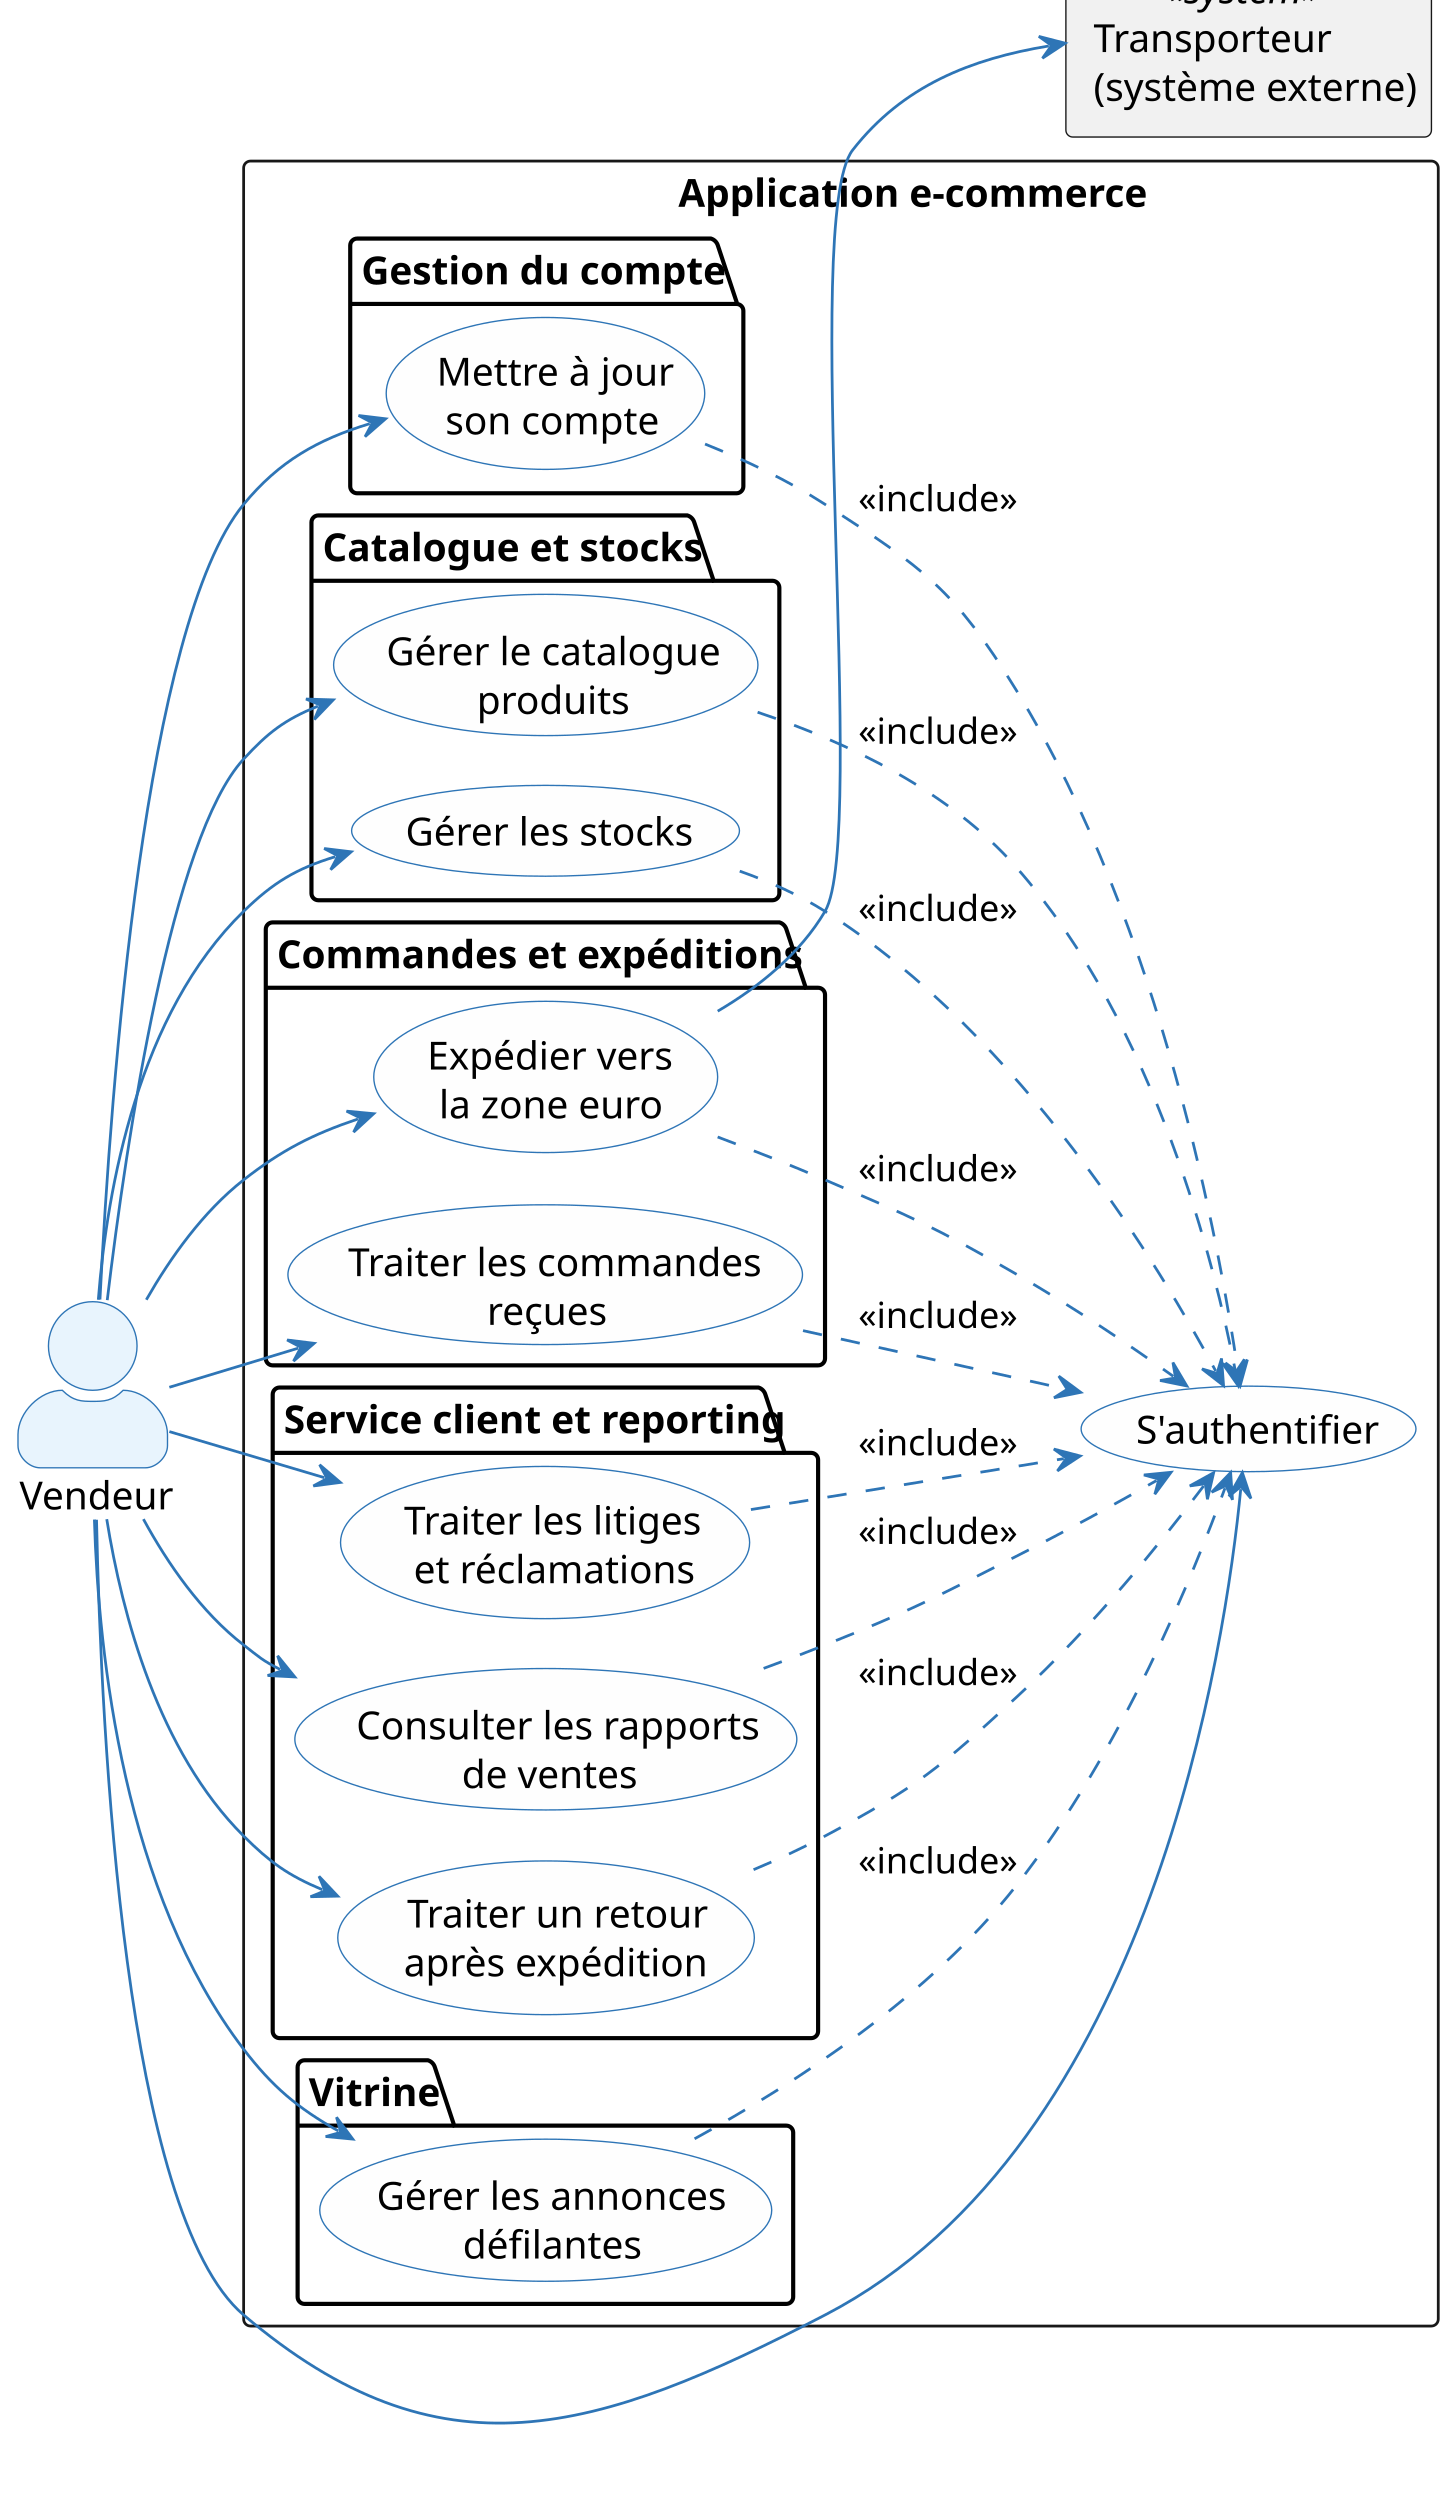
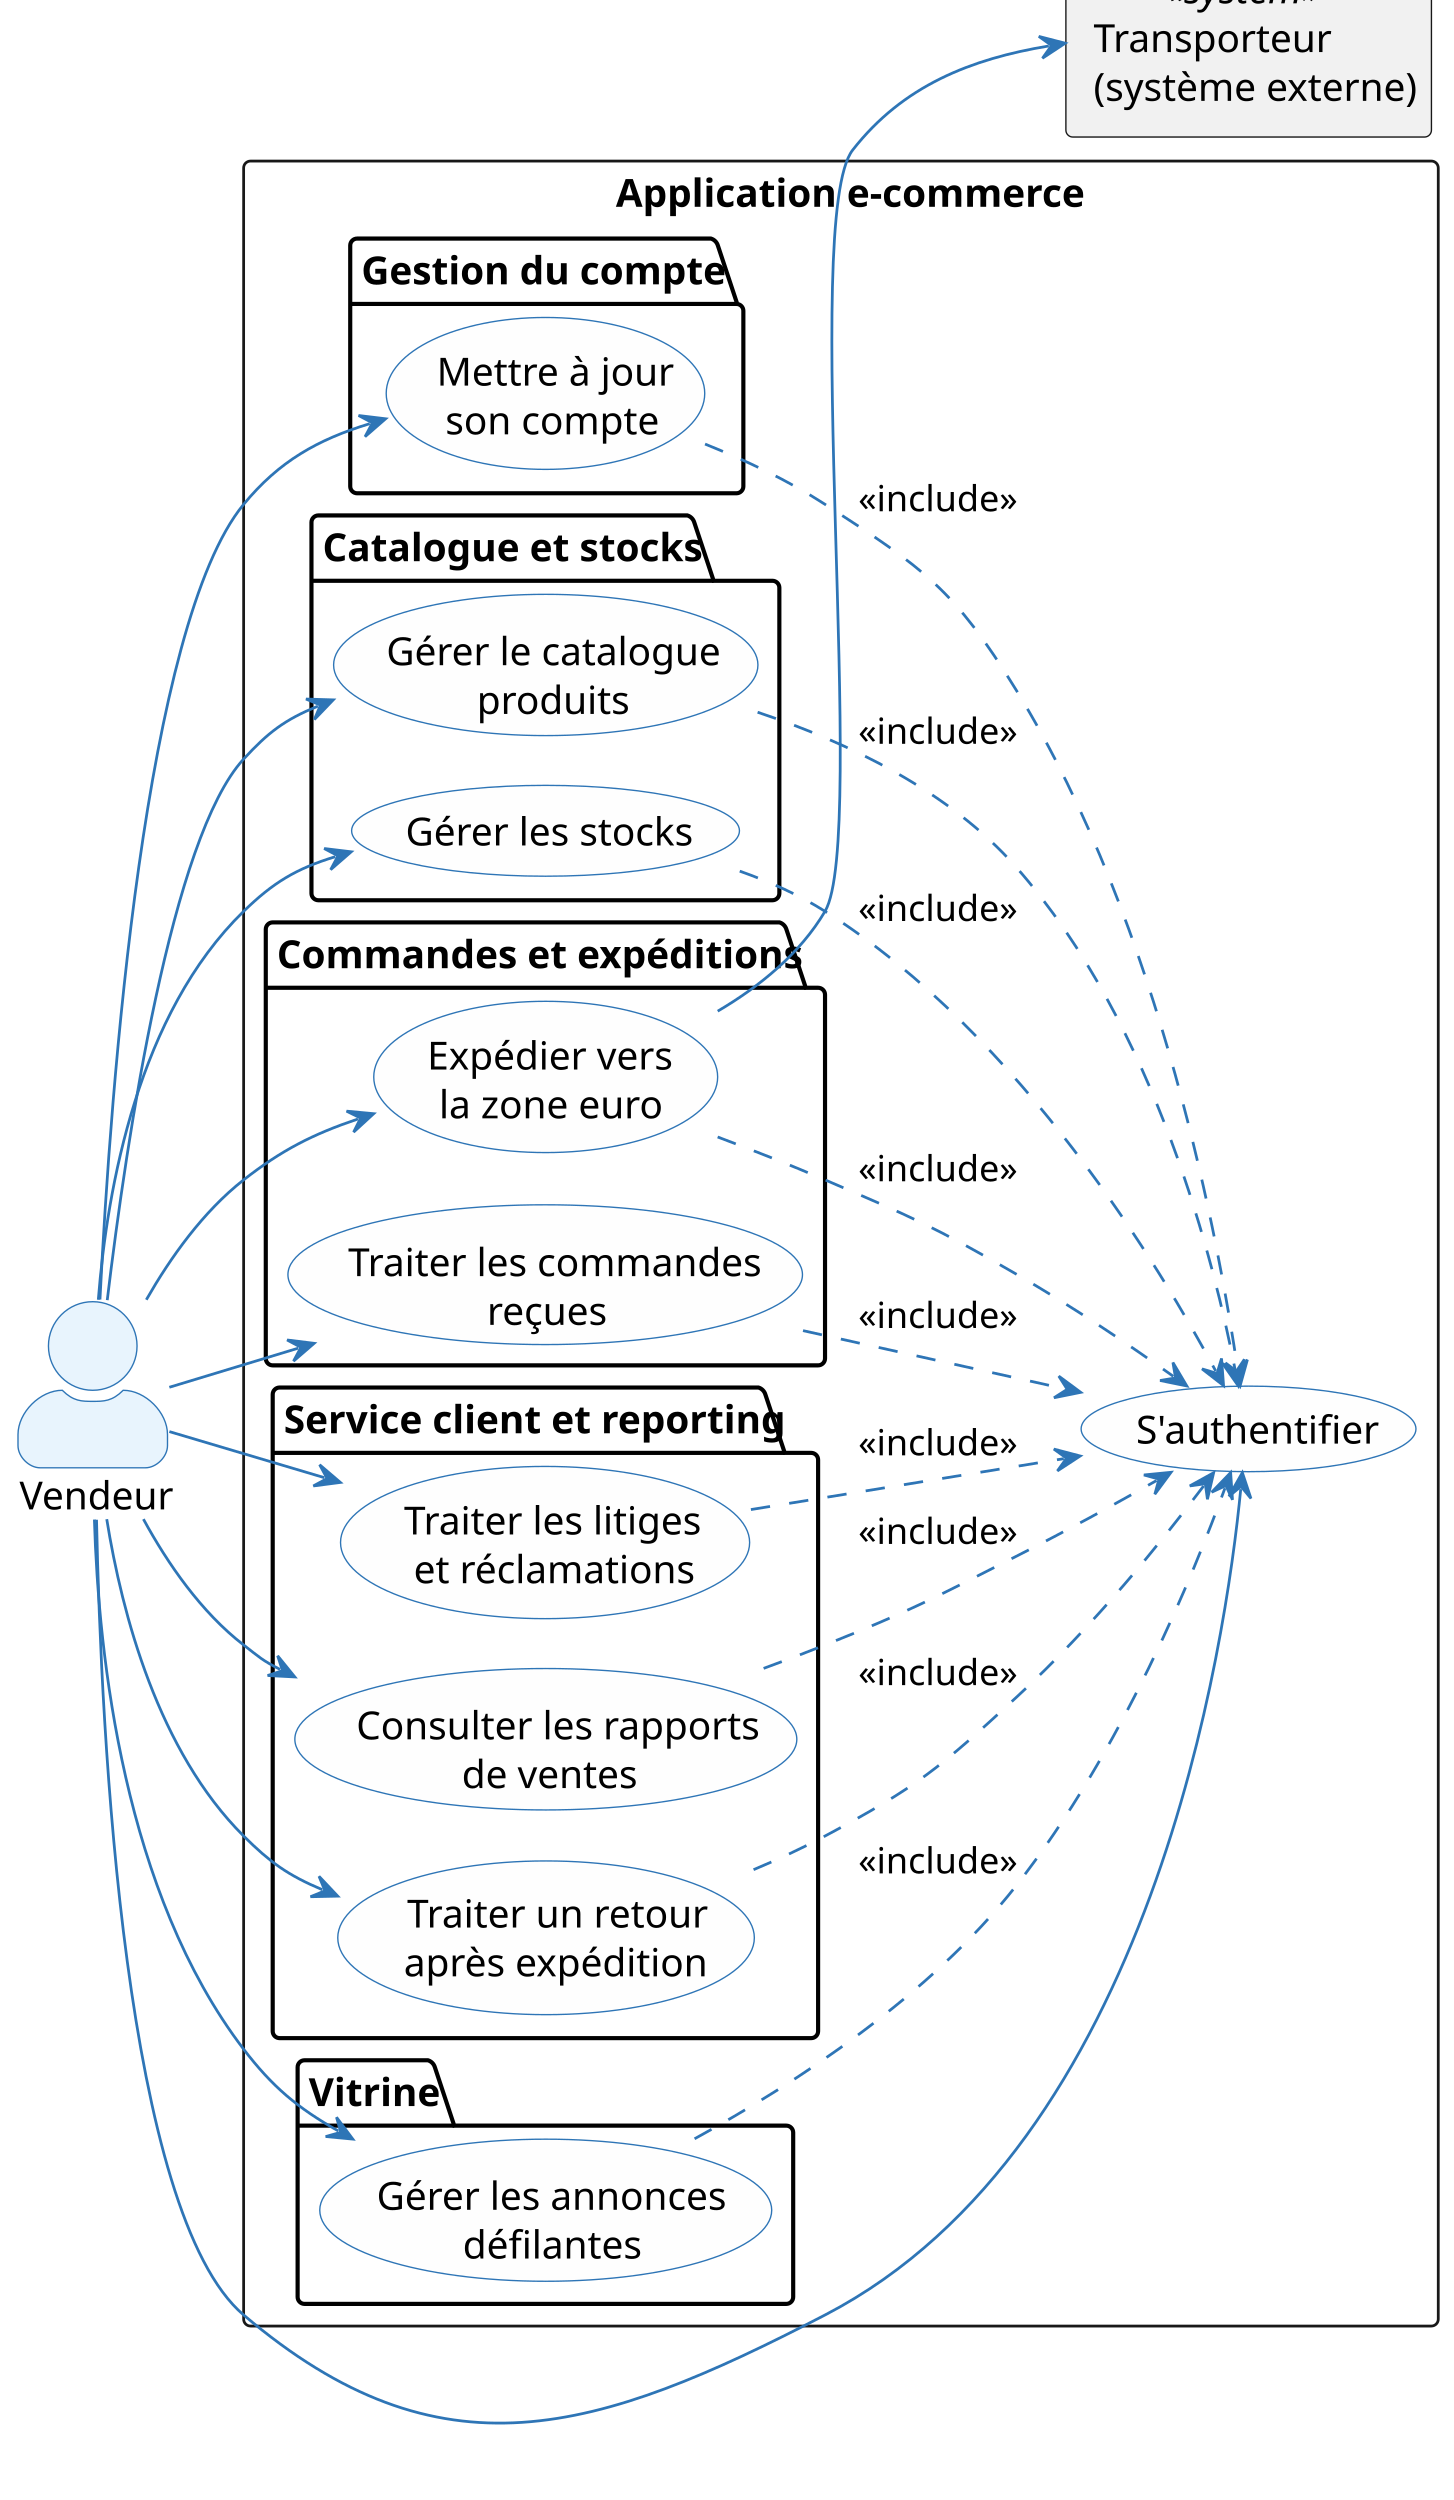
<svg xmlns="http://www.w3.org/2000/svg" contentStyleType="text/css" data-diagram-type="DESCRIPTION" height="903px" preserveAspectRatio="none" style="width:525px;height:903px;background:#FFFFFF;" version="1.1" viewBox="0 0 525 903" width="525px" zoomAndPan="magnify">
  <defs />
  <g>
    <g class="cluster" data-qualified-name="Application e-commerce" data-source-line="17" id="ent0004">
      <rect fill="none" height="782" rx="2.5" ry="2.5" style="stroke:#181818;stroke-width:1;" width="431.5" x="88" y="58.171" />
-       <text fill="#000000" font-family="sans-serif" font-size="14" font-weight="bold" lengthAdjust="spacing" textLength="117.441" x="245.029" y="74.704">Application e-commerce</text>
+       <text fill="#000000" font-family="sans-serif" font-size="14" font-weight="bold" lengthAdjust="spacing" textLength="162.6" x="222.45" y="74.704">Application e-commerce</text>
    </g>
    <g class="cluster" data-qualified-name="Application e-commerce.Gestion du compte" data-source-line="19" id="ent0006">
      <path d="M129,86.171 L256.786,86.171 A3.75,3.75 0 0 1 259.286,88.671 L266.286,109.781 L266,109.781 A2.5,2.5 0 0 1 268.5,112.281 L268.5,175.671 A2.5,2.5 0 0 1 266,178.171 L129,178.171 A2.5,2.5 0 0 1 126.5,175.671 L126.5,88.671 A2.5,2.5 0 0 1 129,86.171" fill="none" style="stroke:#000000;stroke-width:1.5;" />
      <line style="stroke:#000000;stroke-width:1.5;" x1="126.5" x2="266.286" y1="109.781" y2="109.781" />
      <text fill="#000000" font-family="sans-serif" font-size="14" font-weight="bold" lengthAdjust="spacing" textLength="126.786" x="130.5" y="102.704">Gestion du compte</text>
    </g>
    <g class="cluster" data-qualified-name="Application e-commerce.Catalogue et stocks" data-source-line="22" id="ent0008">
      <path d="M115,186.171 L248.262,186.171 A3.75,3.75 0 0 1 250.762,188.671 L257.762,209.78 L279,209.78 A2.5,2.5 0 0 1 281.5,212.28 L281.5,322.671 A2.5,2.5 0 0 1 279,325.171 L115,325.171 A2.5,2.5 0 0 1 112.5,322.671 L112.5,188.671 A2.5,2.5 0 0 1 115,186.171" fill="none" style="stroke:#000000;stroke-width:1.5;" />
      <line style="stroke:#000000;stroke-width:1.5;" x1="112.5" x2="257.762" y1="209.78" y2="209.78" />
      <text fill="#000000" font-family="sans-serif" font-size="14" font-weight="bold" lengthAdjust="spacing" textLength="132.262" x="116.5" y="202.704">Catalogue et stocks</text>
    </g>
    <g class="cluster" data-qualified-name="Application e-commerce.Commandes et exp.ditions" data-source-line="26" id="ent0011">
      <path d="M98.5,333.171 L281.541,333.171 A3.75,3.75 0 0 1 284.041,335.671 L291.041,356.781 L295.5,356.781 A2.5,2.5 0 0 1 298,359.281 L298,490.671 A2.5,2.5 0 0 1 295.5,493.171 L98.5,493.171 A2.5,2.5 0 0 1 96,490.671 L96,335.671 A2.5,2.5 0 0 1 98.5,333.171" fill="none" style="stroke:#000000;stroke-width:1.5;" />
      <line style="stroke:#000000;stroke-width:1.5;" x1="96" x2="291.041" y1="356.781" y2="356.781" />
      <text fill="#000000" font-family="sans-serif" font-size="14" font-weight="bold" lengthAdjust="spacing" textLength="182.041" x="100" y="349.704">Commandes et expéditions</text>
    </g>
    <g class="cluster" data-qualified-name="Application e-commerce.Service client et reporting" data-source-line="30" id="ent0014">
      <path d="M101,501.171 L273.944,501.171 A3.75,3.75 0 0 1 276.444,503.671 L283.444,524.78 L293,524.78 A2.5,2.5 0 0 1 295.5,527.28 L295.5,733.671 A2.5,2.5 0 0 1 293,736.171 L101,736.171 A2.5,2.5 0 0 1 98.5,733.671 L98.5,503.671 A2.5,2.5 0 0 1 101,501.171" fill="none" style="stroke:#000000;stroke-width:1.5;" />
      <line style="stroke:#000000;stroke-width:1.5;" x1="98.5" x2="283.444" y1="524.78" y2="524.78" />
      <text fill="#000000" font-family="sans-serif" font-size="14" font-weight="bold" lengthAdjust="spacing" textLength="171.944" x="102.5" y="517.704">Service client et reporting</text>
    </g>
    <g class="cluster" data-qualified-name="Application e-commerce.Vitrine" data-source-line="35" id="ent0018">
      <path d="M110,744.171 L154.565,744.171 A3.75,3.75 0 0 1 157.065,746.671 L164.065,767.78 L284,767.78 A2.5,2.5 0 0 1 286.5,770.28 L286.5,829.671 A2.5,2.5 0 0 1 284,832.171 L110,832.171 A2.5,2.5 0 0 1 107.5,829.671 L107.5,746.671 A2.5,2.5 0 0 1 110,744.171" fill="none" style="stroke:#000000;stroke-width:1.5;" />
      <line style="stroke:#000000;stroke-width:1.5;" x1="107.5" x2="164.065" y1="767.78" y2="767.78" />
      <text fill="#000000" font-family="sans-serif" font-size="14" font-weight="bold" lengthAdjust="spacing" textLength="43.565" x="111.5" y="760.704">Vitrine</text>
    </g>
    <g class="entity" data-qualified-name="Vendor" data-source-line="14" id="ent0002">
      <ellipse cx="33.5" cy="486.171" fill="#E8F4FD" rx="16" ry="16" style="stroke:#2E75B6;stroke-width:0.5;" />
      <path d="M33.5,506.171 C37.5,506.171 40.5,506.171 44.5,502.171 C52.5,502.171 60.5,510.171 60.5,518.171 L60.5,522.171 C60.5,526.171 56.5,530.171 52.5,530.171 L14.5,530.171 C10.5,530.171 6.5,526.171 6.5,522.171 L6.5,518.171 C6.5,510.171 14.5,502.171 22.5,502.171 C26.5,506.171 29.5,506.171 33.5,506.171" fill="#E8F4FD" style="stroke:#2E75B6;stroke-width:0.5;" />
      <text fill="#000000" font-family="sans-serif" font-size="14" lengthAdjust="spacing" textLength="52.931" x="7.035" y="545.204">Vendeur</text>
    </g>
    <g class="entity" data-qualified-name="Carrier" data-source-line="15" id="ent0003">
      <rect fill="#F1F1F1" height="72.828" rx="2.5" ry="2.5" style="stroke:#181818;stroke-width:0.5;" width="132.034" x="385" y="-23.329" />
      <text fill="#000000" font-family="sans-serif" font-size="14" font-style="italic" lengthAdjust="spacing" textLength="59.91" x="421.062" y="1.204">«system»</text>
      <text fill="#000000" font-family="sans-serif" font-size="14" lengthAdjust="spacing" textLength="80.144" x="395" y="18.814">Transporteur</text>
      <text fill="#000000" font-family="sans-serif" font-size="14" lengthAdjust="spacing" textLength="112.034" x="395" y="36.423">(système externe)</text>
    </g>
    <g class="entity" data-qualified-name="Application e-commerce.UC_V_AUTH" data-source-line="18" id="ent0005">
      <ellipse cx="450.973" cy="516.123" fill="#FEFEFE" rx="60.473" ry="15.452" style="stroke:#2E75B6;stroke-width:0.5;" />
      <text fill="#000000" font-family="sans-serif" font-size="14" lengthAdjust="spacing" textLength="81.279" x="410.334" y="521.428">S'authentifier</text>
    </g>
    <g class="entity" data-qualified-name="Application e-commerce.Gestion du compte.UC_V0" data-source-line="20" id="ent0007">
      <ellipse cx="197.024" cy="142.106" fill="#FEFEFE" rx="57.524" ry="27.435" style="stroke:#2E75B6;stroke-width:0.5;" />
      <text fill="#000000" font-family="sans-serif" font-size="14" lengthAdjust="spacing" textLength="78.586" x="157.731" y="139.275">Mettre à jour</text>
      <text fill="#000000" font-family="sans-serif" font-size="14" lengthAdjust="spacing" textLength="72.372" x="160.838" y="156.884">son compte</text>
    </g>
    <g class="entity" data-qualified-name="Application e-commerce.Catalogue et stocks.UC_V1" data-source-line="23" id="ent0009">
      <ellipse cx="197.133" cy="240.186" fill="#FEFEFE" rx="76.633" ry="25.515" style="stroke:#2E75B6;stroke-width:0.5;" />
      <text fill="#000000" font-family="sans-serif" font-size="14" lengthAdjust="spacing" textLength="115.179" x="139.544" y="240.266">Gérer le catalogue</text>
      <text fill="#000000" font-family="sans-serif" font-size="14" lengthAdjust="spacing" textLength="49.807" x="172.23" y="257.875">produits</text>
    </g>
    <g class="entity" data-qualified-name="Application e-commerce.Catalogue et stocks.UC_V2" data-source-line="24" id="ent0010">
      <ellipse cx="197.047" cy="300.08" fill="#FEFEFE" rx="70.047" ry="16.409" style="stroke:#2E75B6;stroke-width:0.5;" />
      <text fill="#000000" font-family="sans-serif" font-size="14" lengthAdjust="spacing" textLength="101.138" x="146.478" y="305.385">Gérer les stocks</text>
    </g>
    <g class="entity" data-qualified-name="Application e-commerce.Commandes et exp.ditions.UC_V3" data-source-line="27" id="ent0012">
      <ellipse cx="196.925" cy="460.415" fill="#FEFEFE" rx="92.925" ry="25.244" style="stroke:#2E75B6;stroke-width:0.5;" />
      <text fill="#000000" font-family="sans-serif" font-size="14" lengthAdjust="spacing" textLength="142.379" x="125.736" y="460.934">Traiter les commandes</text>
      <text fill="#000000" font-family="sans-serif" font-size="14" lengthAdjust="spacing" textLength="42.02" x="175.915" y="478.543">reçues</text>
    </g>
    <g class="entity" data-qualified-name="Application e-commerce.Commandes et exp.ditions.UC_V4" data-source-line="28" id="ent0013">
      <ellipse cx="197.107" cy="388.992" fill="#FEFEFE" rx="62.107" ry="27.32" style="stroke:#2E75B6;stroke-width:0.5;" />
      <text fill="#000000" font-family="sans-serif" font-size="14" lengthAdjust="spacing" textLength="85.593" x="154.31" y="386.326">Expédier vers</text>
      <text fill="#000000" font-family="sans-serif" font-size="14" lengthAdjust="spacing" textLength="77.055" x="158.579" y="403.935">la zone euro</text>
    </g>
    <g class="entity" data-qualified-name="Application e-commerce.Service client et reporting.UC_V5" data-source-line="31" id="ent0015">
      <ellipse cx="196.883" cy="557.166" fill="#FEFEFE" rx="73.883" ry="27.495" style="stroke:#2E75B6;stroke-width:0.5;" />
      <text fill="#000000" font-family="sans-serif" font-size="14" lengthAdjust="spacing" textLength="101.917" x="145.925" y="554.249">Traiter les litiges</text>
      <text fill="#000000" font-family="sans-serif" font-size="14" lengthAdjust="spacing" textLength="94.931" x="149.418" y="571.858">et réclamations</text>
    </g>
    <g class="entity" data-qualified-name="Application e-commerce.Service client et reporting.UC_V6" data-source-line="32" id="ent0016">
      <ellipse cx="197.154" cy="628.212" fill="#FEFEFE" rx="90.654" ry="25.541" style="stroke:#2E75B6;stroke-width:0.5;" />
      <text fill="#000000" font-family="sans-serif" font-size="14" lengthAdjust="spacing" textLength="136.951" x="128.679" y="628.25">Consulter les rapports</text>
      <text fill="#000000" font-family="sans-serif" font-size="14" lengthAdjust="spacing" textLength="60.71" x="166.799" y="645.859">de ventes</text>
    </g>
    <g class="entity" data-qualified-name="Application e-commerce.Service client et reporting.UC_V8" data-source-line="33" id="ent0017">
      <ellipse cx="197.234" cy="699.933" fill="#FEFEFE" rx="75.234" ry="27.762" style="stroke:#2E75B6;stroke-width:0.5;" />
      <text fill="#000000" font-family="sans-serif" font-size="14" lengthAdjust="spacing" textLength="100.372" x="147.048" y="696.233">Traiter un retour</text>
      <text fill="#000000" font-family="sans-serif" font-size="14" lengthAdjust="spacing" textLength="102.737" x="145.865" y="713.842">après expédition</text>
    </g>
    <g class="entity" data-qualified-name="Application e-commerce.Vitrine.UC_V9" data-source-line="36" id="ent0019">
      <ellipse cx="197.121" cy="798.334" fill="#FEFEFE" rx="81.621" ry="25.663" style="stroke:#2E75B6;stroke-width:0.5;" />
      <text fill="#000000" font-family="sans-serif" font-size="14" lengthAdjust="spacing" textLength="122.179" x="136.032" y="798.177">Gérer les annonces</text>
      <text fill="#000000" font-family="sans-serif" font-size="14" lengthAdjust="spacing" textLength="59.931" x="167.156" y="815.787">défilantes</text>
    </g>
    <g class="link" data-entity-1="ent0002" data-entity-2="ent0005" data-link-type="dependency" id="lnk20">
      <polygon fill="#2E75B6" points="448.74,531.908,443.884,540.477,448.254,536.885,451.846,541.255,448.74,531.908" style="stroke:#2E75B6;stroke-width:1;" />
      <path d="M34.865,548.925 C36.523,627.818 45.094,799.714 88,836.171 C159.125,896.605 215.156,879.16 298,836.171 C416.464,774.698 442.727,593.486 448.157,537.88" fill="none" style="stroke:#2E75B6;stroke-width:1;" />
    </g>
    <g class="link" data-entity-1="ent0002" data-entity-2="ent0007" data-link-type="dependency" id="lnk21">
      <polygon fill="#2E75B6" points="139.29,151.264,129.512,150.079,134.51,152.73,131.859,157.728,139.29,151.264" style="stroke:#2E75B6;stroke-width:1;" />
      <path d="M36.105,469.396 C39.994,392.103 52.382,225.404 88,182.171 C100.841,166.585 114.624,158.831 133.554,153.024" fill="none" style="stroke:#2E75B6;stroke-width:1;" />
    </g>
    <g class="link" data-entity-1="ent0002" data-entity-2="ent0009" data-link-type="dependency" id="lnk22">
      <polygon fill="#2E75B6" points="120.367,252.794,110.522,252.496,115.738,254.686,113.548,259.901,120.367,252.794" style="stroke:#2E75B6;stroke-width:1;" />
      <path d="M38.739,469.609 C45.861,410.31 62.048,302.319 88,274.171 C96.794,264.633 102.678,260.022 114.812,255.064" fill="none" style="stroke:#2E75B6;stroke-width:1;" />
    </g>
    <g class="link" data-entity-1="ent0002" data-entity-2="ent0010" data-link-type="dependency" id="lnk23">
      <polygon fill="#2E75B6" points="126.863,307.668,117.085,306.482,122.082,309.133,119.431,314.13,126.863,307.668" style="stroke:#2E75B6;stroke-width:1;" />
      <path d="M35.508,469.467 C38.719,428.696 50.045,366.13 88,329.171 C98.641,318.81 106.829,313.81 121.126,309.426" fill="none" style="stroke:#2E75B6;stroke-width:1;" />
    </g>
    <g class="link" data-entity-1="ent0002" data-entity-2="ent0012" data-link-type="dependency" id="lnk24">
      <polygon fill="#2E75B6" points="113.468,485.212,103.695,483.997,108.684,486.663,106.017,491.652,113.468,485.212" style="stroke:#2E75B6;stroke-width:1;" />
      <path d="M61.168,501.08 C75.682,496.676 88.768,492.706 107.727,486.954" fill="none" style="stroke:#2E75B6;stroke-width:1;" />
    </g>
    <g class="link" data-entity-1="ent0002" data-entity-2="ent0013" data-link-type="dependency" id="lnk25">
      <polygon fill="#2E75B6" points="134.975,402.265,125.169,401.344,130.236,403.86,127.721,408.926,134.975,402.265" style="stroke:#2E75B6;stroke-width:1;" />
      <path d="M52.85,469.467 C61.62,454.139 73.42,437.584 88,426.171 C101.656,415.481 112.907,409.69 129.288,404.178" fill="none" style="stroke:#2E75B6;stroke-width:1;" />
    </g>
    <g class="link" data-entity-1="ent0002" data-entity-2="ent0015" data-link-type="dependency" id="lnk26">
      <polygon fill="#2E75B6" points="122.939,535.457,115.452,529.058,118.147,534.032,113.173,536.727,122.939,535.457" style="stroke:#2E75B6;stroke-width:1;" />
      <path d="M61.168,517.097 C78.101,522.13 95.154,527.198 117.188,533.747" fill="none" style="stroke:#2E75B6;stroke-width:1;" />
    </g>
    <g class="link" data-entity-1="ent0002" data-entity-2="ent0016" data-link-type="dependency" id="lnk27">
      <polygon fill="#2E75B6" points="106.49,605.712,100.284,598.065,102.034,603.444,96.655,605.194,106.49,605.712" style="stroke:#2E75B6;stroke-width:1;" />
      <path d="M51.798,548.711 C60.581,564.8 72.674,582.35 88,594.171 C93.681,598.553 94.591,599.655 101.143,602.99" fill="none" style="stroke:#2E75B6;stroke-width:1;" />
    </g>
    <g class="link" data-entity-1="ent0002" data-entity-2="ent0017" data-link-type="dependency" id="lnk28">
      <polygon fill="#2E75B6" points="121.986,684.885,115.229,677.72,117.374,682.954,112.139,685.099,121.986,684.885" style="stroke:#2E75B6;stroke-width:1;" />
      <path d="M38.556,548.723 C44.111,583.255 57.213,632.516 88,663.171 C97.48,672.611 103.935,677.327 116.451,682.568" fill="none" style="stroke:#2E75B6;stroke-width:1;" />
    </g>
    <g class="link" data-entity-1="ent0002" data-entity-2="ent0019" data-link-type="dependency" id="lnk29">
      <polygon fill="#2E75B6" points="127.433,772.645,121.548,764.748,123.074,770.195,117.627,771.721,127.433,772.645" style="stroke:#2E75B6;stroke-width:1;" />
      <path d="M34.096,548.862 C35.572,598.487 44.868,683.76 88,740.171 C98.277,753.612 107.356,761.358 122.203,769.705" fill="none" style="stroke:#2E75B6;stroke-width:1;" />
    </g>
    <g class="link" data-entity-1="ent0007" data-entity-2="ent0005" data-link-type="dependency" id="lnk30">
      <polygon fill="#2E75B6" points="447.913,500.605,450.562,491.119,447.186,495.658,442.647,492.283,447.913,500.605" style="stroke:#2E75B6;stroke-width:1;" />
      <path d="M254.662,160.394 C269.346,166.29 284.746,173.57 298,182.171 C333.858,205.439 344.63,212.746 367,249.171 C419.839,335.209 440.735,451.761 447.041,494.669" fill="none" style="stroke:#2E75B6;stroke-width:1;stroke-dasharray:7,7;" />
      <text fill="#000000" font-family="sans-serif" font-size="13" lengthAdjust="spacing" textLength="55.656" x="310" y="184.666">«include»</text>
    </g>
    <g class="link" data-entity-1="ent0009" data-entity-2="ent0005" data-link-type="dependency" id="lnk31">
      <polygon fill="#2E75B6" points="447.266,500.588,449.473,490.989,446.31,495.68,441.62,492.518,447.266,500.588" style="stroke:#2E75B6;stroke-width:1;" />
      <path d="M273.646,257.257 C306.449,268.214 342.808,285.713 367,313.171 C417.844,370.88 438.981,458.019 446.119,494.698" fill="none" style="stroke:#2E75B6;stroke-width:1;stroke-dasharray:7,7;" />
      <text fill="#000000" font-family="sans-serif" font-size="13" lengthAdjust="spacing" textLength="55.656" x="310" y="268.666">«include»</text>
    </g>
    <g class="link" data-entity-1="ent0010" data-entity-2="ent0005" data-link-type="dependency" id="lnk32">
      <polygon fill="#2E75B6" points="441.951,500.485,441.221,490.663,439.587,496.079,434.171,494.445,441.951,500.485" style="stroke:#2E75B6;stroke-width:1;" />
      <path d="M267.193,314.656 C277.956,318.461 288.607,323.224 298,329.171 C369.228,374.265 419.661,458.938 439.114,495.198" fill="none" style="stroke:#2E75B6;stroke-width:1;stroke-dasharray:7,7;" />
      <text fill="#000000" font-family="sans-serif" font-size="13" lengthAdjust="spacing" textLength="55.656" x="310" y="332.666">«include»</text>
    </g>
    <g class="link" data-entity-1="ent0012" data-entity-2="ent0005" data-link-type="dependency" id="lnk33">
      <polygon fill="#2E75B6" points="390.353,502.916,382.435,497.059,385.472,501.832,380.7,504.869,390.353,502.916" style="stroke:#2E75B6;stroke-width:1;" />
      <path d="M290.048,480.626 C323.51,488.062 354.568,494.964 384.496,501.615" fill="none" style="stroke:#2E75B6;stroke-width:1;stroke-dasharray:7,7;" />
      <text fill="#000000" font-family="sans-serif" font-size="13" lengthAdjust="spacing" textLength="55.656" x="310" y="479.666">«include»</text>
    </g>
    <g class="link" data-entity-1="ent0013" data-entity-2="ent0005" data-link-type="dependency" id="lnk34">
      <polygon fill="#2E75B6" points="428.673,500.606,423.662,492.128,424.601,497.706,419.022,498.644,428.673,500.606" style="stroke:#2E75B6;stroke-width:1;" />
      <path d="M259.212,410.678 C272.12,415.53 285.586,420.833 298,426.171 C329.407,439.676 337.428,443.015 367,460.171 C388.651,472.732 407.319,485.4 423.786,497.126" fill="none" style="stroke:#2E75B6;stroke-width:1;stroke-dasharray:7,7;" />
      <text fill="#000000" font-family="sans-serif" font-size="13" lengthAdjust="spacing" textLength="55.656" x="310" y="426.666">«include»</text>
    </g>
    <g class="link" data-entity-1="ent0015" data-entity-2="ent0005" data-link-type="dependency" id="lnk35">
      <polygon fill="#2E75B6" points="390.167,525.906,380.642,523.403,385.232,526.709,381.926,531.299,390.167,525.906" style="stroke:#2E75B6;stroke-width:1;" />
      <path d="M271.227,545.257 C309.01,539.11 348.599,532.669 384.245,526.869" fill="none" style="stroke:#2E75B6;stroke-width:1;stroke-dasharray:7,7;" />
      <text fill="#000000" font-family="sans-serif" font-size="13" lengthAdjust="spacing" textLength="55.656" x="310" y="525.666">«include»</text>
    </g>
    <g class="link" data-entity-1="ent0016" data-entity-2="ent0005" data-link-type="dependency" id="lnk36">
      <polygon fill="#2E75B6" points="422.975,531.793,413.174,532.76,418.627,534.262,417.125,539.716,422.975,531.793" style="stroke:#2E75B6;stroke-width:1;" />
      <path d="M275.82,602.62 C283.356,599.874 290.851,597.035 298,594.171 C329.38,581.601 336.864,577.485 367,562.171 C385.947,552.543 401.657,543.901 417.758,534.756" fill="none" style="stroke:#2E75B6;stroke-width:1;stroke-dasharray:7,7;" />
      <text fill="#000000" font-family="sans-serif" font-size="13" lengthAdjust="spacing" textLength="55.656" x="310" y="557.666">«include»</text>
    </g>
    <g class="link" data-entity-1="ent0017" data-entity-2="ent0005" data-link-type="dependency" id="lnk37">
      <polygon fill="#2E75B6" points="438.371,531.95,429.75,536.712,435.353,535.937,436.128,541.54,438.371,531.95" style="stroke:#2E75B6;stroke-width:1;" />
      <path d="M272.188,675.327 C281.047,671.602 289.837,667.533 298,663.171 C331.403,645.323 339.162,638.848 367,613.171 C395.185,587.174 419.559,556.799 434.75,536.734" fill="none" style="stroke:#2E75B6;stroke-width:1;stroke-dasharray:7,7;" />
      <text fill="#000000" font-family="sans-serif" font-size="13" lengthAdjust="spacing" textLength="55.656" x="310" y="608.666">«include»</text>
    </g>
    <g class="link" data-entity-1="ent0019" data-entity-2="ent0005" data-link-type="dependency" id="lnk38">
      <polygon fill="#2E75B6" points="444.505,531.902,437.659,538.982,442.789,536.598,445.173,541.728,444.505,531.902" style="stroke:#2E75B6;stroke-width:1;" />
      <path d="M250.882,772.528 C287.847,752.246 335.963,720.775 367,681.171 C405.372,632.208 431.192,568.334 442.446,537.537" fill="none" style="stroke:#2E75B6;stroke-width:1;stroke-dasharray:7,7;" />
      <text fill="#000000" font-family="sans-serif" font-size="13" lengthAdjust="spacing" textLength="55.656" x="310" y="676.666">«include»</text>
    </g>
    <g class="link" data-entity-1="ent0013" data-entity-2="ent0003" data-link-type="dependency" id="lnk39">
      <polygon fill="#2E75B6" points="384.75,15.618,375.217,13.145,379.818,16.436,376.527,21.037,384.75,15.618" style="stroke:#2E75B6;stroke-width:1;" />
      <path d="M259.232,365.235 C274.46,356.262 288.993,344.426 298,329.171 C313.546,302.842 289.18,78.269 308,54.171 C326.163,30.914 350.744,21.261 378.831,16.6" fill="none" style="stroke:#2E75B6;stroke-width:1;" />
    </g>
  </g>
</svg>
